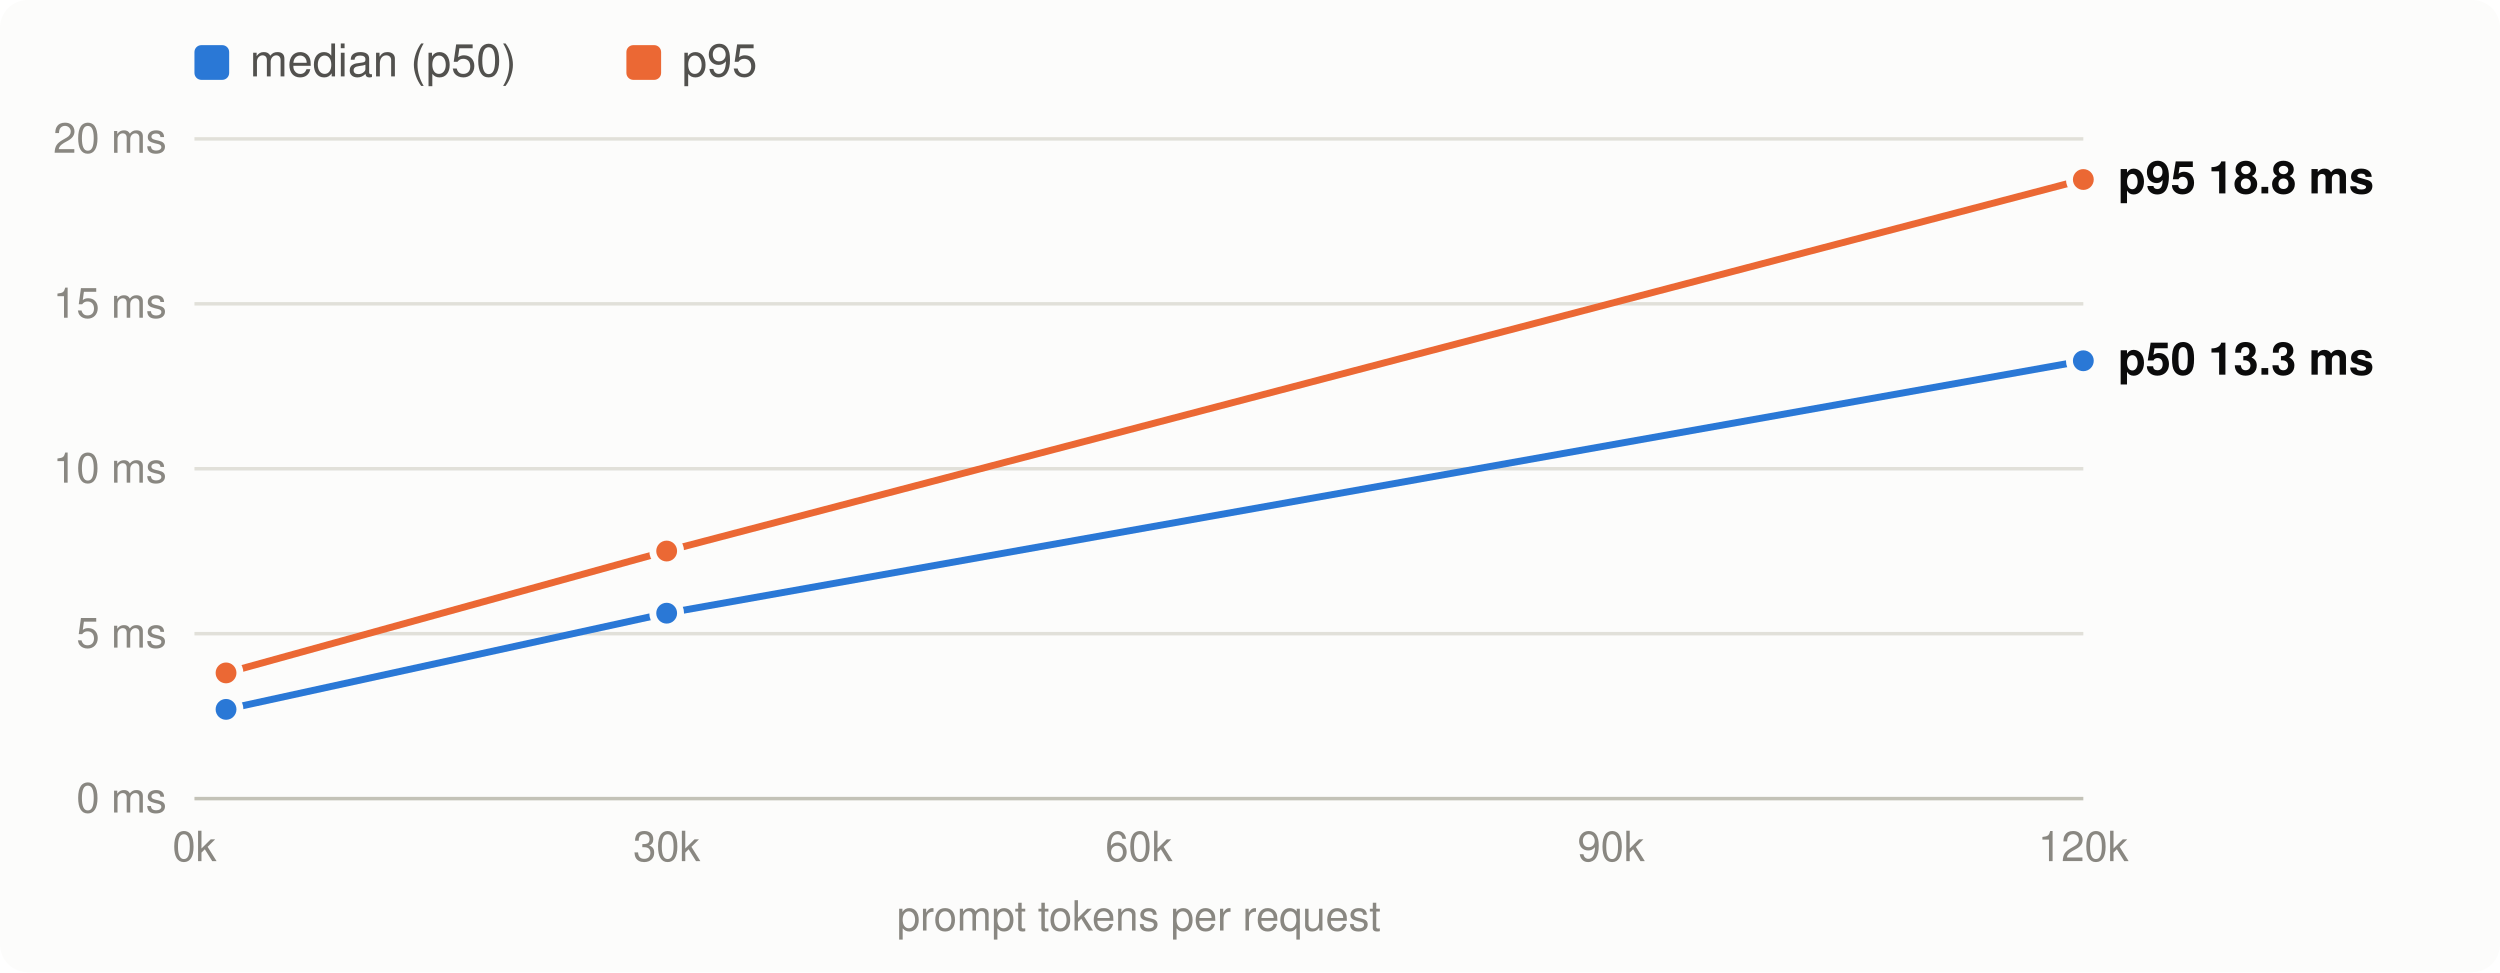
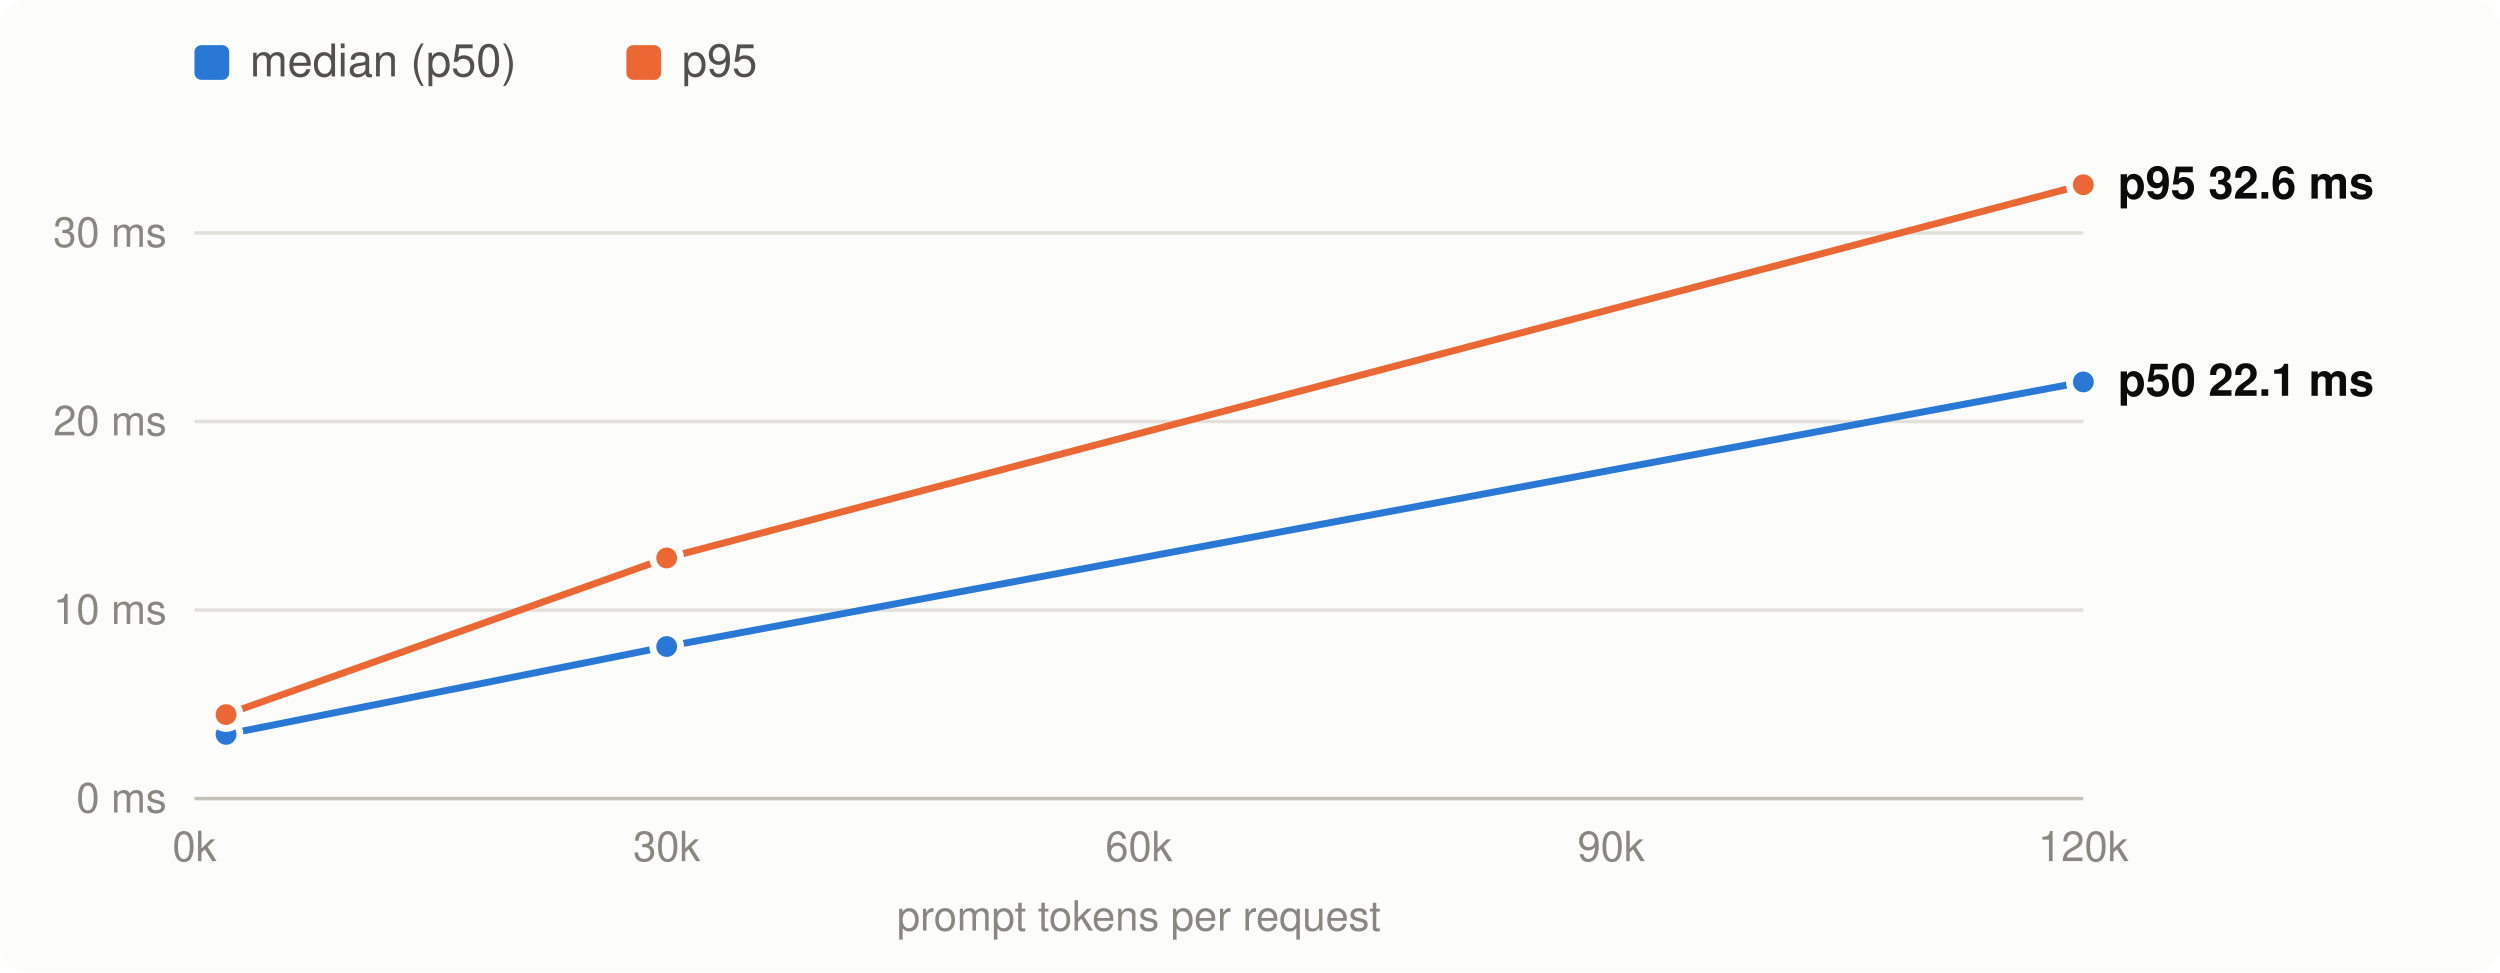
<svg xmlns="http://www.w3.org/2000/svg" width="720" height="280" viewBox="0 0 720 280" role="img" aria-label="Latency Prefixwise adds per request, by prompt size" font-family="system-ui, -apple-system, 'Segoe UI', Helvetica, Arial, sans-serif">
  <rect width="720" height="280" rx="8" fill="#fcfcfb" />
  <rect x="56" y="13" width="10" height="10" rx="2" fill="#2a78d6" />
  <text x="72.0" y="22.0" fill="#52514e" font-size="13" text-anchor="start" font-weight="400">median (p50)</text>
  <rect x="180.4" y="13" width="10" height="10" rx="2" fill="#eb6834" />
  <text x="196.4" y="22.0" fill="#52514e" font-size="13" text-anchor="start" font-weight="400">p95</text>
  <line x1="56" x2="600" y1="230.0" y2="230.0" stroke="#c3c2b7" stroke-width="1" />
  <text x="48.0" y="234.0" fill="#898781" font-size="12" text-anchor="end" font-weight="400">0 ms</text>
-   <line x1="56" x2="600" y1="182.5" y2="182.5" stroke="#e1e0d9" stroke-width="1" />
-   <text x="48.0" y="186.5" fill="#898781" font-size="12" text-anchor="end" font-weight="400">5 ms</text>
-   <line x1="56" x2="600" y1="135.0" y2="135.0" stroke="#e1e0d9" stroke-width="1" />
-   <text x="48.0" y="139.0" fill="#898781" font-size="12" text-anchor="end" font-weight="400">10 ms</text>
-   <line x1="56" x2="600" y1="87.5" y2="87.5" stroke="#e1e0d9" stroke-width="1" />
-   <text x="48.0" y="91.5" fill="#898781" font-size="12" text-anchor="end" font-weight="400">15 ms</text>
-   <line x1="56" x2="600" y1="40.0" y2="40.0" stroke="#e1e0d9" stroke-width="1" />
-   <text x="48.0" y="44.0" fill="#898781" font-size="12" text-anchor="end" font-weight="400">20 ms</text>
+   <line x1="56" x2="600" y1="175.7" y2="175.7" stroke="#e1e0d9" stroke-width="1" />
+   <text x="48.0" y="179.7" fill="#898781" font-size="12" text-anchor="end" font-weight="400">10 ms</text>
+   <line x1="56" x2="600" y1="121.4" y2="121.4" stroke="#e1e0d9" stroke-width="1" />
+   <text x="48.0" y="125.4" fill="#898781" font-size="12" text-anchor="end" font-weight="400">20 ms</text>
+   <line x1="56" x2="600" y1="67.1" y2="67.1" stroke="#e1e0d9" stroke-width="1" />
+   <text x="48.0" y="71.1" fill="#898781" font-size="12" text-anchor="end" font-weight="400">30 ms</text>
  <text x="56.0" y="248.0" fill="#898781" font-size="12" text-anchor="middle" font-weight="400">0k</text>
  <text x="192.0" y="248.0" fill="#898781" font-size="12" text-anchor="middle" font-weight="400">30k</text>
  <text x="328.0" y="248.0" fill="#898781" font-size="12" text-anchor="middle" font-weight="400">60k</text>
  <text x="464.0" y="248.0" fill="#898781" font-size="12" text-anchor="middle" font-weight="400">90k</text>
  <text x="600.0" y="248.0" fill="#898781" font-size="12" text-anchor="middle" font-weight="400">120k</text>
  <text x="328.0" y="268.0" fill="#898781" font-size="12" text-anchor="middle" font-weight="400">prompt tokens per request</text>
-   <polyline points="65.1,204.3 192.0,176.6 600.0,103.9" fill="none" stroke="#2a78d6" stroke-width="2" stroke-linejoin="round" stroke-linecap="round" />
-   <circle cx="65.1" cy="204.3" r="4" fill="#2a78d6" stroke="#fcfcfb" stroke-width="2" />
-   <circle cx="192.0" cy="176.6" r="4" fill="#2a78d6" stroke="#fcfcfb" stroke-width="2" />
-   <circle cx="600.0" cy="103.9" r="4" fill="#2a78d6" stroke="#fcfcfb" stroke-width="2" />
-   <text x="610.0" y="107.9" fill="#0b0b0b" font-size="13" text-anchor="start" font-weight="600">p50 13.3 ms</text>
-   <polyline points="65.1,193.8 192.0,158.7 600.0,51.7" fill="none" stroke="#eb6834" stroke-width="2" stroke-linejoin="round" stroke-linecap="round" />
-   <circle cx="65.1" cy="193.8" r="4" fill="#eb6834" stroke="#fcfcfb" stroke-width="2" />
-   <circle cx="192.0" cy="158.7" r="4" fill="#eb6834" stroke="#fcfcfb" stroke-width="2" />
-   <circle cx="600.0" cy="51.7" r="4" fill="#eb6834" stroke="#fcfcfb" stroke-width="2" />
-   <text x="610.0" y="55.7" fill="#0b0b0b" font-size="13" text-anchor="start" font-weight="600">p95 18.8 ms</text>
+   <polyline points="65.1,211.5 192.0,186.2 600.0,110.0" fill="none" stroke="#2a78d6" stroke-width="2" stroke-linejoin="round" stroke-linecap="round" />
+   <circle cx="65.1" cy="211.5" r="4" fill="#2a78d6" stroke="#fcfcfb" stroke-width="2" />
+   <circle cx="192.0" cy="186.2" r="4" fill="#2a78d6" stroke="#fcfcfb" stroke-width="2" />
+   <circle cx="600.0" cy="110.0" r="4" fill="#2a78d6" stroke="#fcfcfb" stroke-width="2" />
+   <text x="610.0" y="114.0" fill="#0b0b0b" font-size="13" text-anchor="start" font-weight="600">p50 22.1 ms</text>
+   <polyline points="65.1,205.8 192.0,160.7 600.0,53.2" fill="none" stroke="#eb6834" stroke-width="2" stroke-linejoin="round" stroke-linecap="round" />
+   <circle cx="65.1" cy="205.8" r="4" fill="#eb6834" stroke="#fcfcfb" stroke-width="2" />
+   <circle cx="192.0" cy="160.7" r="4" fill="#eb6834" stroke="#fcfcfb" stroke-width="2" />
+   <circle cx="600.0" cy="53.2" r="4" fill="#eb6834" stroke="#fcfcfb" stroke-width="2" />
+   <text x="610.0" y="57.2" fill="#0b0b0b" font-size="13" text-anchor="start" font-weight="600">p95 32.6 ms</text>
</svg>
